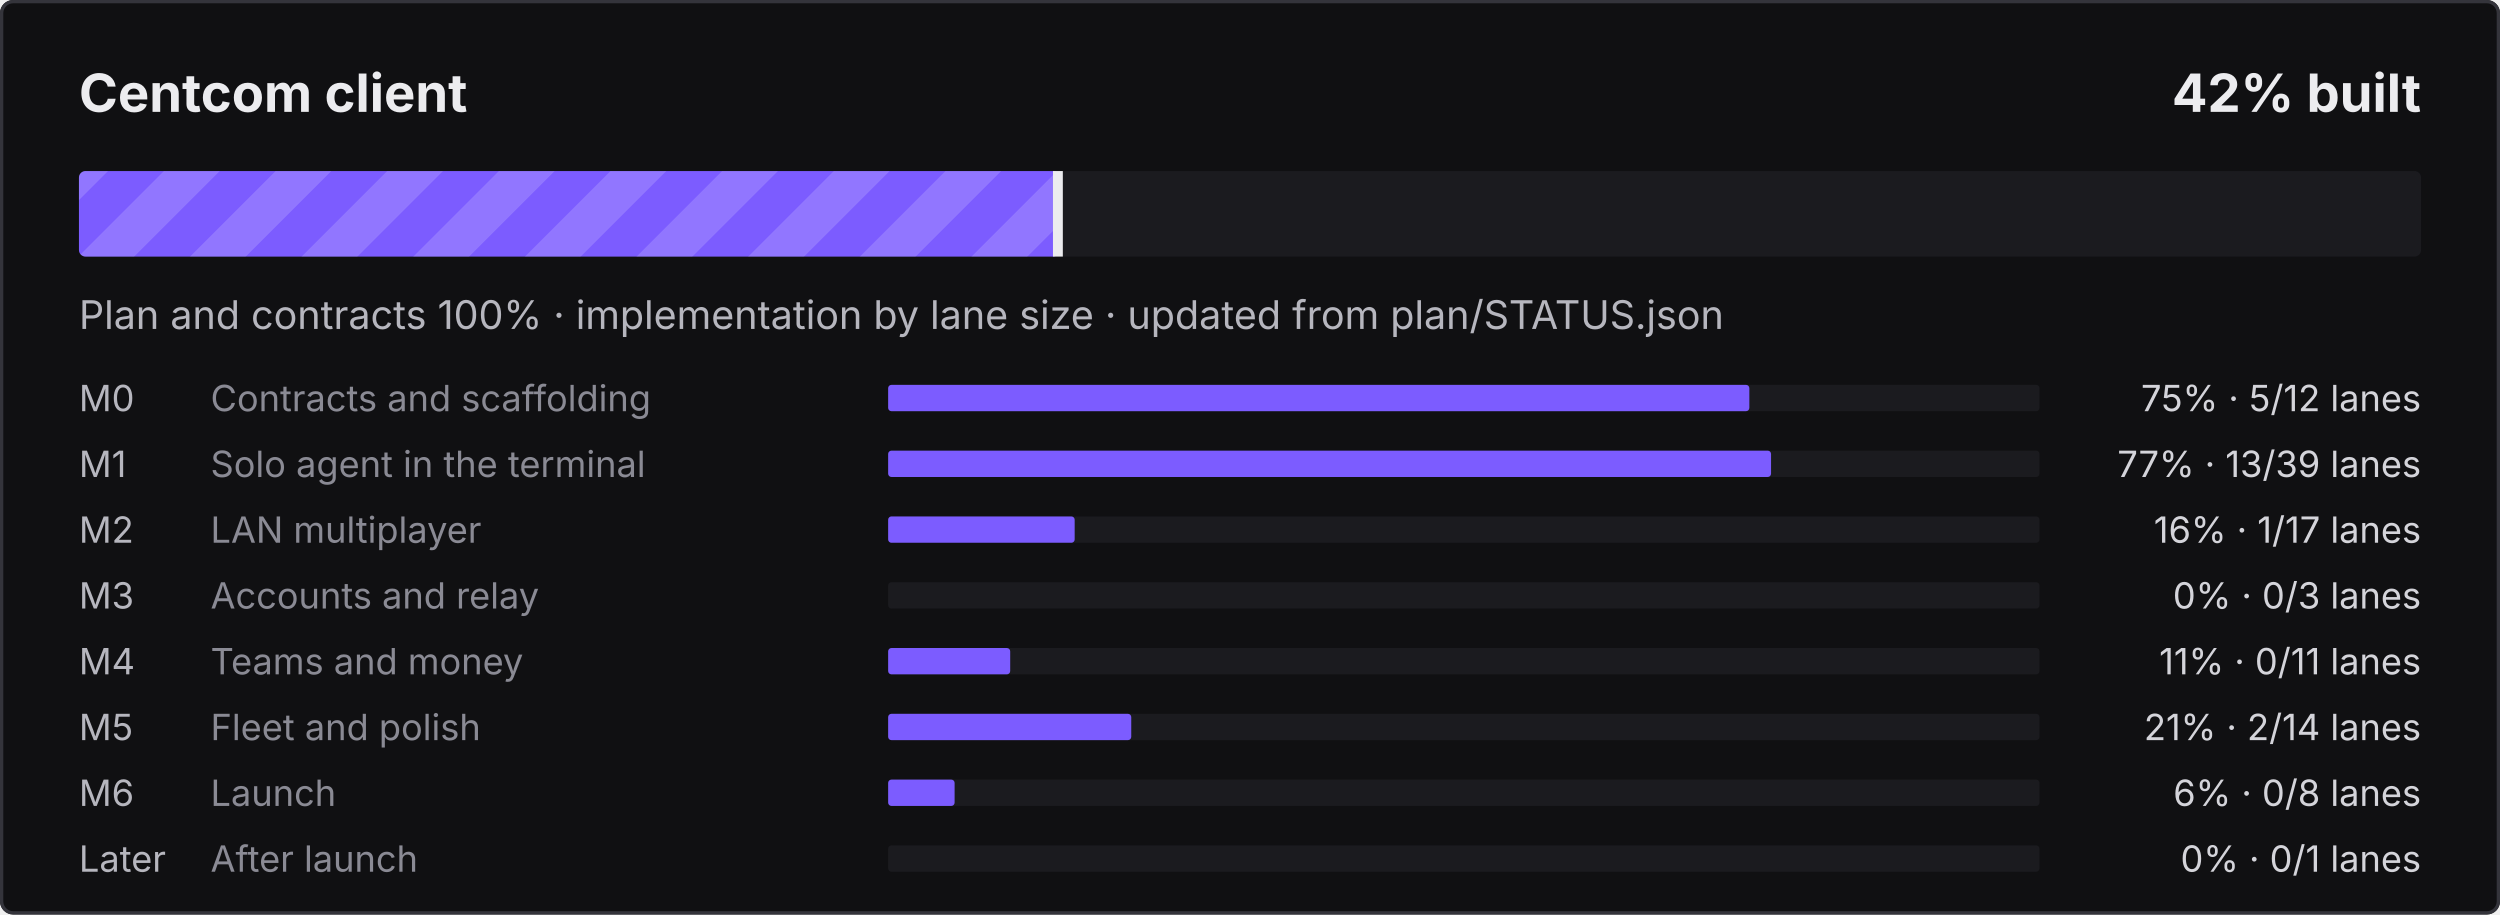
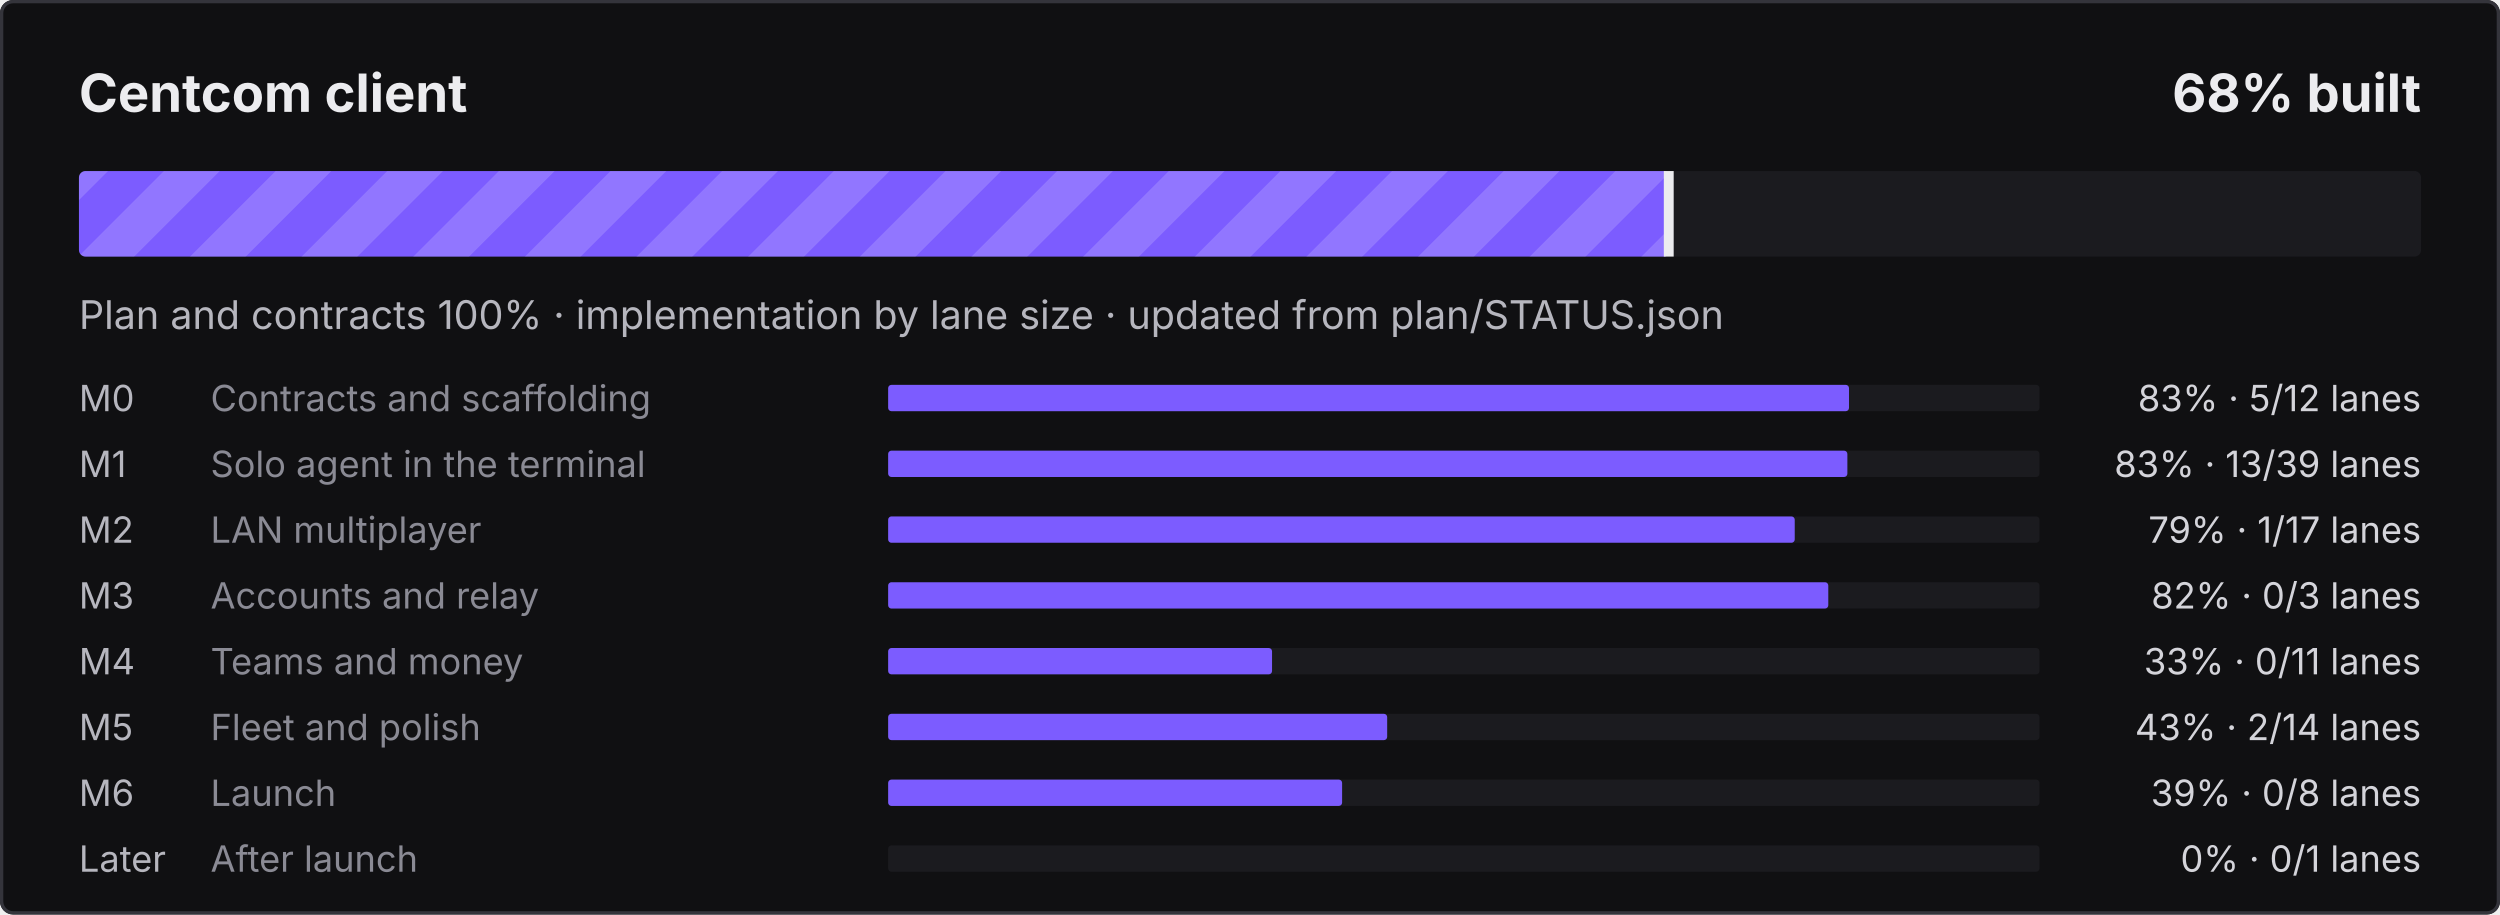
- <svg xmlns="http://www.w3.org/2000/svg" width="760" height="278" viewBox="0 0 760 278" role="img" aria-label="Centcom client: 42% built">
+ <svg xmlns="http://www.w3.org/2000/svg" width="760" height="278" viewBox="0 0 760 278" role="img" aria-label="Centcom client: 68% built">
  <defs>
    <pattern id="s" width="24" height="24" patternUnits="userSpaceOnUse" patternTransform="rotate(45)">
      <rect width="12" height="24" fill="#fff" fill-opacity=".16" />
    </pattern>
    <clipPath id="c">
      <rect x="24" y="52" width="712" height="26" rx="2" />
    </clipPath>
  </defs>
  <style>@keyframes mv{to{transform:translateX(24px)}}
.st{animation:mv .9s linear infinite}text{font-family:ui-sans-serif,system-ui,-apple-system,"Segoe UI",sans-serif}
@media (prefers-reduced-motion:reduce){.st{animation:none}}</style>
  <rect width="760" height="278" rx="4" fill="#101012" />
  <rect x=".5" y=".5" width="759" height="277" rx="3.5" fill="none" stroke="#34343B" />
  <text x="24" y="34" fill="#ECECEF" font-size="16" font-weight="700">Centcom client</text>
-   <text x="736" y="34" fill="#ECECEF" font-size="16" font-weight="700" text-anchor="end">42% built</text>
+   <text x="736" y="34" fill="#ECECEF" font-size="16" font-weight="700" text-anchor="end">68% built</text>
  <rect x="24" y="52" width="712" height="26" rx="2" fill="#1B1B1F" />
  <clipPath id="cf">
-     <rect x="24" y="52" width="298.1" height="26" rx="2" />
+     <rect x="24" y="52" width="483.8" height="26" rx="2" />
  </clipPath>
  <g clip-path="url(#cf)">
-     <rect x="24" y="52" width="298.1" height="26" fill="#7C5CFF" />
-     <rect x="0" y="52" width="346.1" height="26" fill="url(#s)" class="st" />
+     <rect x="24" y="52" width="483.8" height="26" fill="#7C5CFF" />
+     <rect x="0" y="52" width="531.8" height="26" fill="url(#s)" class="st" />
  </g>
-   <rect x="320.1" y="52" width="3" height="26" fill="#ECECEF" />
+   <rect x="505.8" y="52" width="3" height="26" fill="#ECECEF" />
  <text x="24" y="100" fill="#B6B6BE" font-size="12">Plan and contracts 100% · implementation by lane size · updated from plan/STATUS.json</text>
  <text x="24" y="125" fill="#B6B6BE" font-size="11">M0</text>
  <text x="64" y="125" fill="#8A8A94" font-size="11">Contracts and scaffolding</text>
  <rect x="270" y="117" width="350" height="8" rx="1" fill="#1B1B1F" />
-   <rect x="270" y="117" width="261.8" height="8" rx="1" fill="#7C5CFF" />
-   <text x="736" y="125" fill="#D4D4DA" font-size="11" text-anchor="end">75% · 5/12 lanes</text>
+   <rect x="270" y="117" width="292.1" height="8" rx="1" fill="#7C5CFF" />
+   <text x="736" y="125" fill="#D4D4DA" font-size="11" text-anchor="end">83% · 5/12 lanes</text>
  <text x="24" y="145" fill="#B6B6BE" font-size="11">M1</text>
  <text x="64" y="145" fill="#8A8A94" font-size="11">Solo agent in the terminal</text>
  <rect x="270" y="137" width="350" height="8" rx="1" fill="#1B1B1F" />
-   <rect x="270" y="137" width="268.4" height="8" rx="1" fill="#7C5CFF" />
-   <text x="736" y="145" fill="#D4D4DA" font-size="11" text-anchor="end">77% · 13/39 lanes</text>
+   <rect x="270" y="137" width="291.6" height="8" rx="1" fill="#7C5CFF" />
+   <text x="736" y="145" fill="#D4D4DA" font-size="11" text-anchor="end">83% · 13/39 lanes</text>
  <text x="24" y="165" fill="#B6B6BE" font-size="11">M2</text>
  <text x="64" y="165" fill="#8A8A94" font-size="11">LAN multiplayer</text>
  <rect x="270" y="157" width="350" height="8" rx="1" fill="#1B1B1F" />
-   <rect x="270" y="157" width="56.7" height="8" rx="1" fill="#7C5CFF" />
-   <text x="736" y="165" fill="#D4D4DA" font-size="11" text-anchor="end">16% · 1/17 lanes</text>
+   <rect x="270" y="157" width="275.6" height="8" rx="1" fill="#7C5CFF" />
+   <text x="736" y="165" fill="#D4D4DA" font-size="11" text-anchor="end">79% · 1/17 lanes</text>
  <text x="24" y="185" fill="#B6B6BE" font-size="11">M3</text>
  <text x="64" y="185" fill="#8A8A94" font-size="11">Accounts and relay</text>
  <rect x="270" y="177" width="350" height="8" rx="1" fill="#1B1B1F" />
-   <text x="736" y="185" fill="#D4D4DA" font-size="11" text-anchor="end">0% · 0/3 lanes</text>
+   <rect x="270" y="177" width="285.8" height="8" rx="1" fill="#7C5CFF" />
+   <text x="736" y="185" fill="#D4D4DA" font-size="11" text-anchor="end">82% · 0/3 lanes</text>
  <text x="24" y="205" fill="#B6B6BE" font-size="11">M4</text>
  <text x="64" y="205" fill="#8A8A94" font-size="11">Teams and money</text>
  <rect x="270" y="197" width="350" height="8" rx="1" fill="#1B1B1F" />
-   <rect x="270" y="197" width="37.1" height="8" rx="1" fill="#7C5CFF" />
-   <text x="736" y="205" fill="#D4D4DA" font-size="11" text-anchor="end">11% · 0/11 lanes</text>
+   <rect x="270" y="197" width="116.7" height="8" rx="1" fill="#7C5CFF" />
+   <text x="736" y="205" fill="#D4D4DA" font-size="11" text-anchor="end">33% · 0/11 lanes</text>
  <text x="24" y="225" fill="#B6B6BE" font-size="11">M5</text>
  <text x="64" y="225" fill="#8A8A94" font-size="11">Fleet and polish</text>
  <rect x="270" y="217" width="350" height="8" rx="1" fill="#1B1B1F" />
-   <rect x="270" y="217" width="73.9" height="8" rx="1" fill="#7C5CFF" />
-   <text x="736" y="225" fill="#D4D4DA" font-size="11" text-anchor="end">21% · 2/14 lanes</text>
+   <rect x="270" y="217" width="151.7" height="8" rx="1" fill="#7C5CFF" />
+   <text x="736" y="225" fill="#D4D4DA" font-size="11" text-anchor="end">43% · 2/14 lanes</text>
  <text x="24" y="245" fill="#B6B6BE" font-size="11">M6</text>
  <text x="64" y="245" fill="#8A8A94" font-size="11">Launch</text>
  <rect x="270" y="237" width="350" height="8" rx="1" fill="#1B1B1F" />
-   <rect x="270" y="237" width="20.2" height="8" rx="1" fill="#7C5CFF" />
-   <text x="736" y="245" fill="#D4D4DA" font-size="11" text-anchor="end">6% · 0/8 lanes</text>
+   <rect x="270" y="237" width="138.0" height="8" rx="1" fill="#7C5CFF" />
+   <text x="736" y="245" fill="#D4D4DA" font-size="11" text-anchor="end">39% · 0/8 lanes</text>
  <text x="24" y="265" fill="#B6B6BE" font-size="11">Later</text>
  <text x="64" y="265" fill="#8A8A94" font-size="11">After launch</text>
  <rect x="270" y="257" width="350" height="8" rx="1" fill="#1B1B1F" />
  <text x="736" y="265" fill="#D4D4DA" font-size="11" text-anchor="end">0% · 0/1 lanes</text>
</svg>
